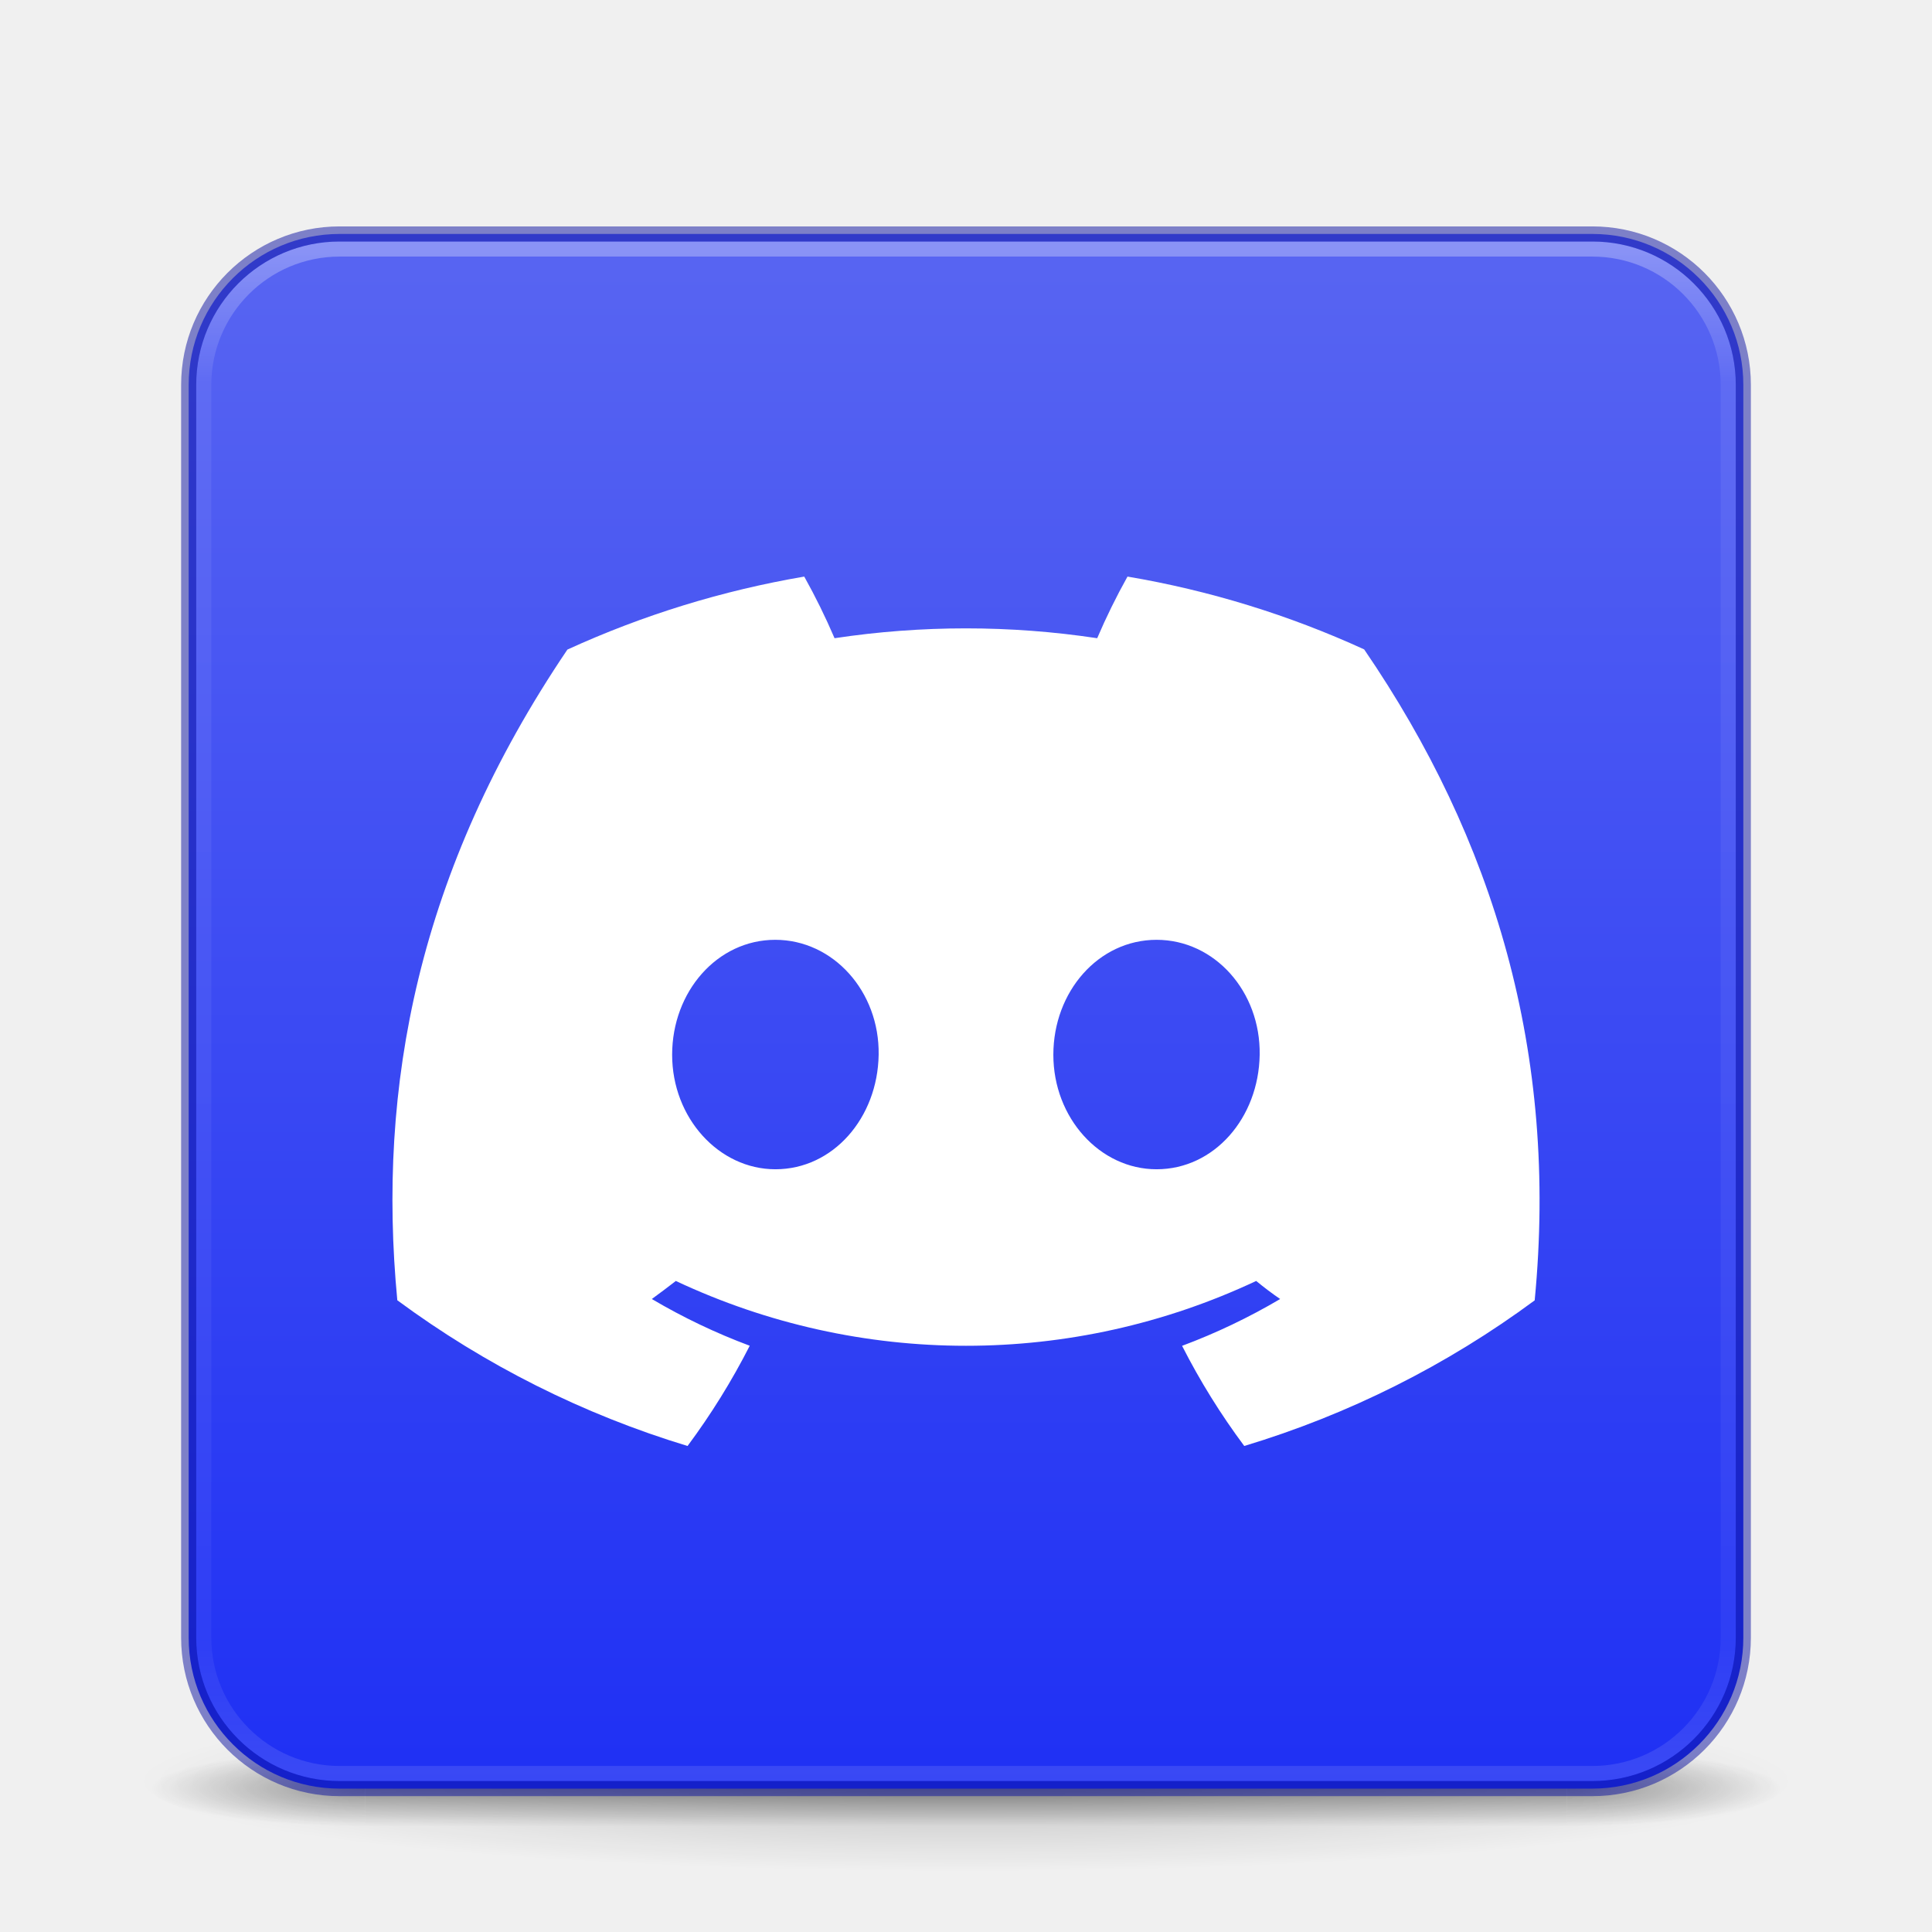
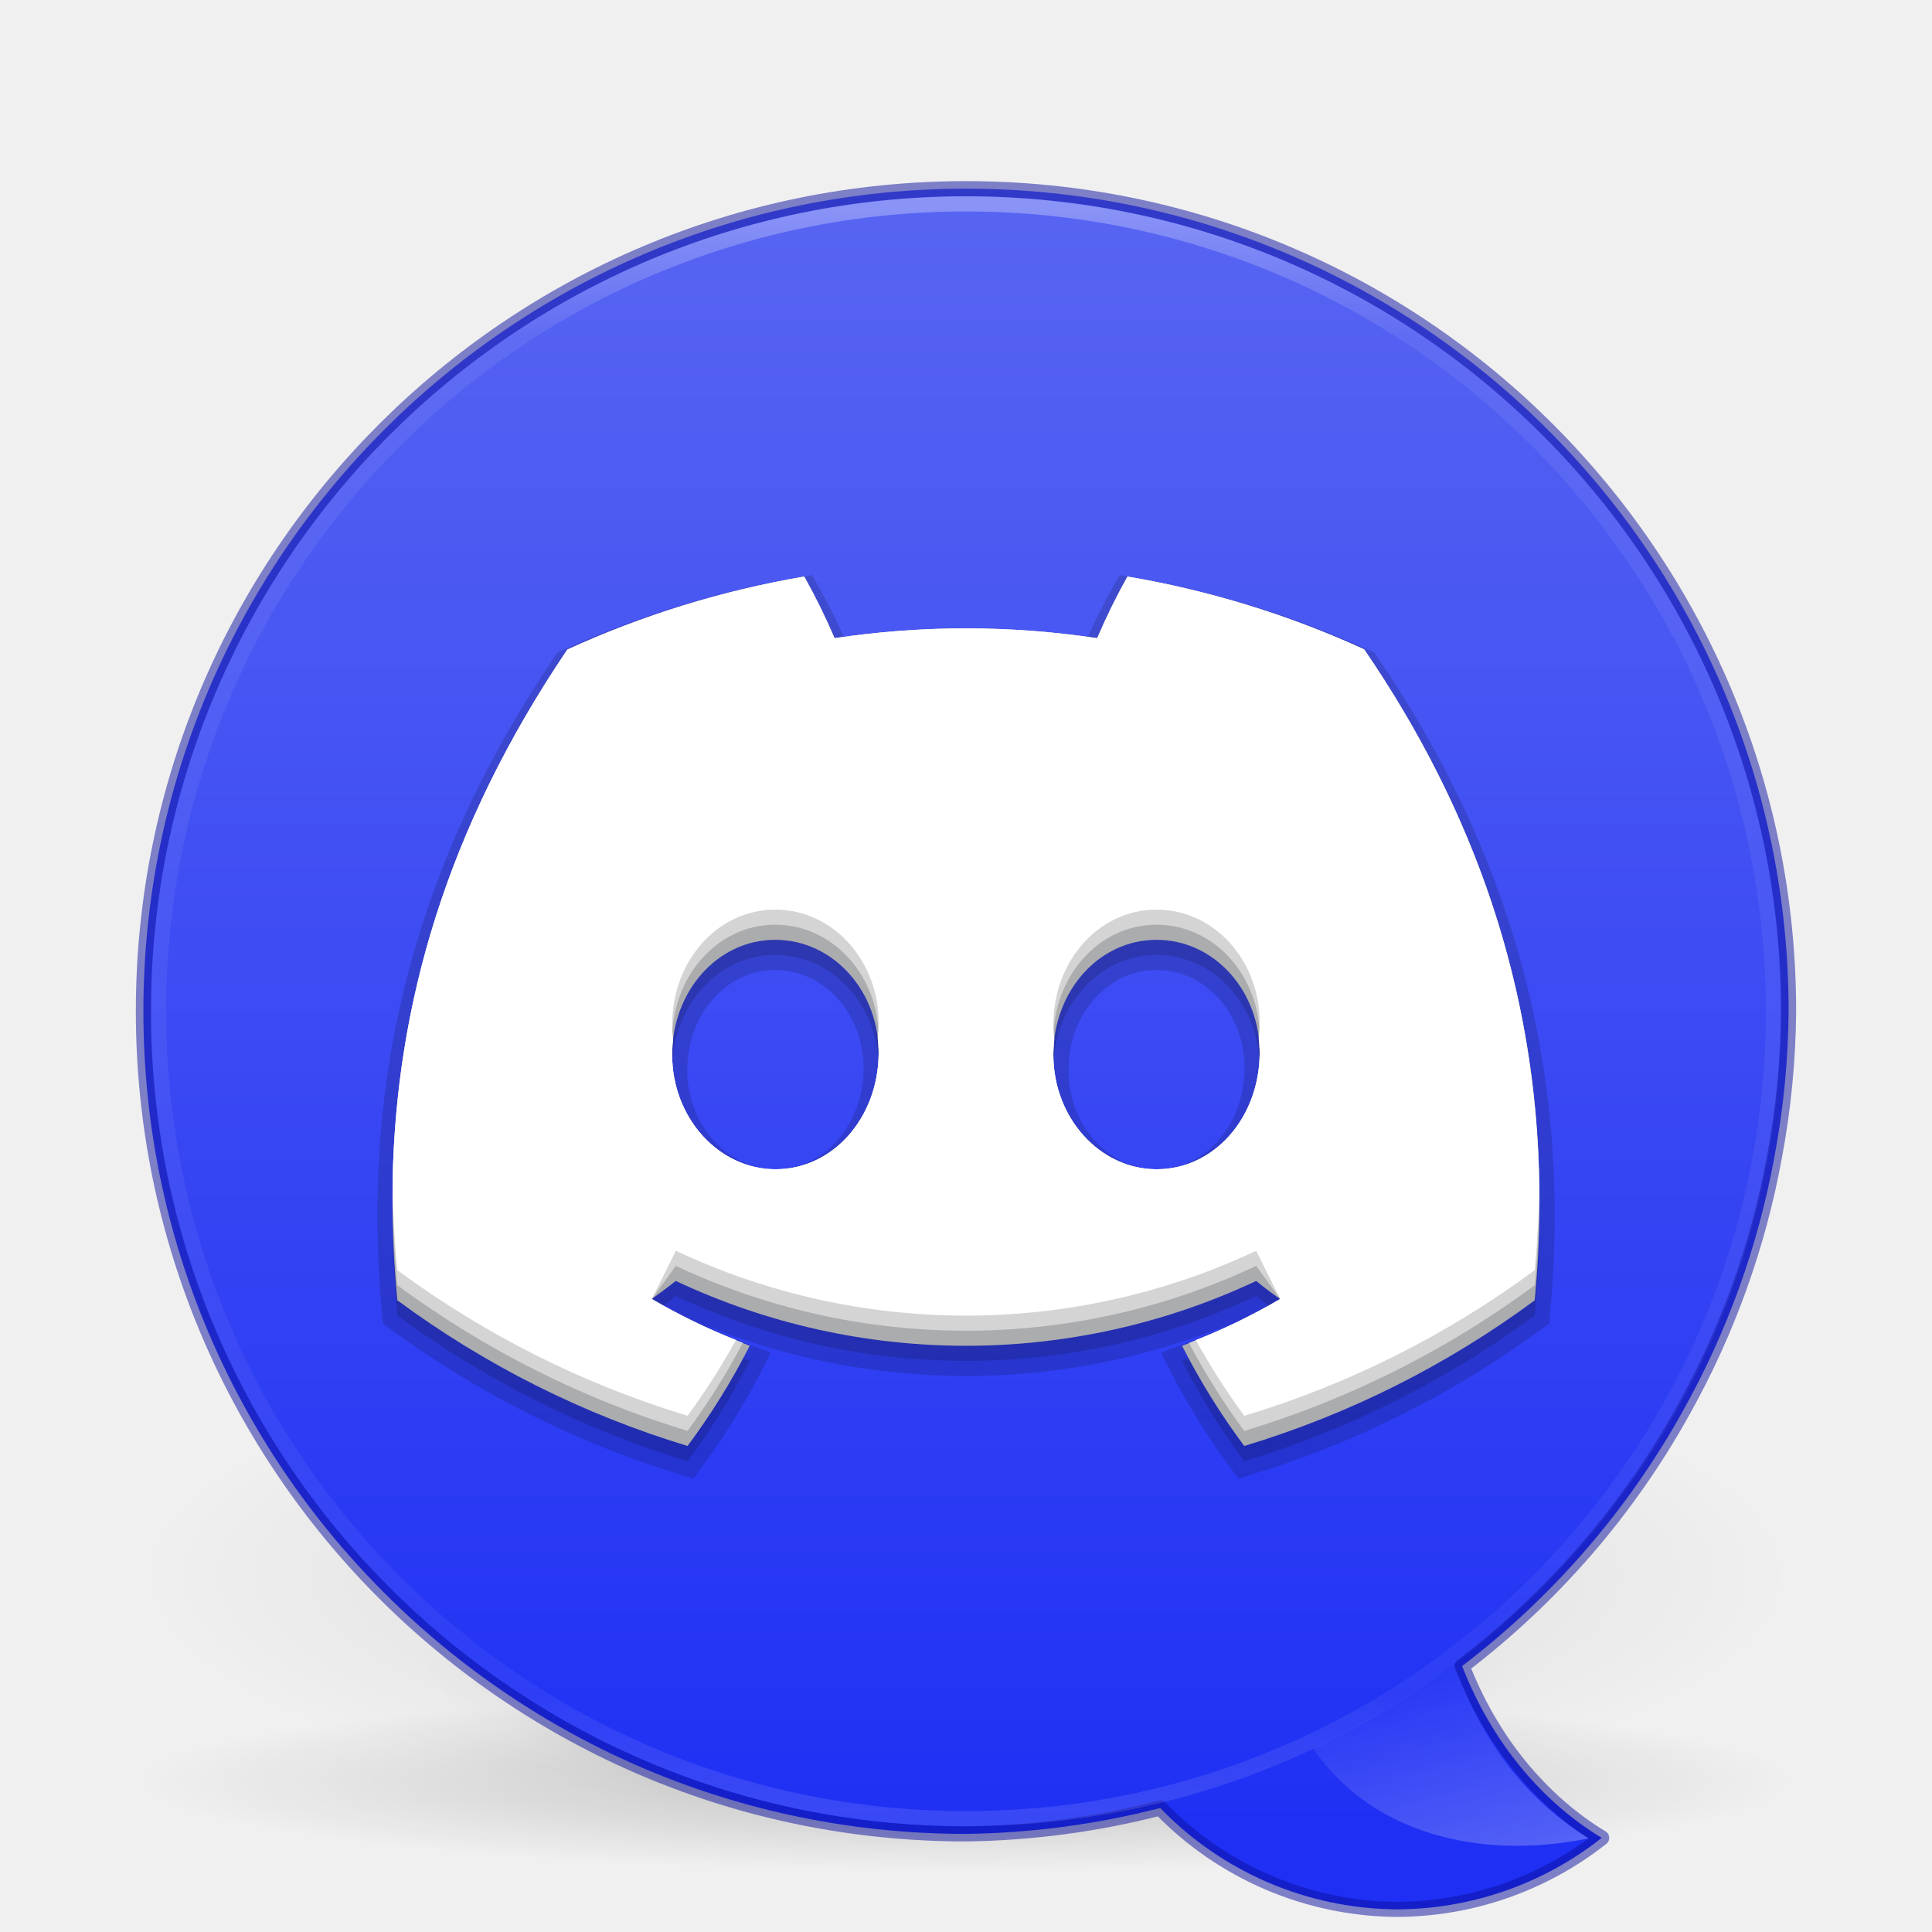
<svg xmlns="http://www.w3.org/2000/svg" xmlns:xlink="http://www.w3.org/1999/xlink" width="128" height="128" viewBox="0 0 128 128" fill="none" version="1.1" id="svg4" xml:space="preserve">
  <defs id="defs4">
-     <linearGradient id="linearGradient3688-166-749-654">
-       <stop offset="0" style="stop-color:#181818;stop-opacity:1" id="stop3088" />
-       <stop offset="1" style="stop-color:#181818;stop-opacity:0" id="stop3090" />
+     <linearGradient id="linearGradient29">
+       <stop style="stop-color:#ffffff;stop-opacity:1;" offset="0" id="stop29" />
+       <stop style="stop-color:#ffffff;stop-opacity:0;" offset="1" id="stop30" />
    </linearGradient>
-     <linearGradient id="linearGradient3702-501-757-795">
-       <stop offset="0" style="stop-color:#181818;stop-opacity:0" id="stop3100" />
-       <stop offset="0.5" style="stop-color:#181818;stop-opacity:1" id="stop3102" />
-       <stop offset="1" style="stop-color:#181818;stop-opacity:0" id="stop3104" />
+     <linearGradient id="linearGradient12">
+       <stop id="stop8" style="stop-color:#ffffff;stop-opacity:1" offset="0" />
+       <stop id="stop9" style="stop-color:#ffffff;stop-opacity:0.235" offset="0.08" />
+       <stop id="stop10" style="stop-color:#ffffff;stop-opacity:0.157" offset="0.92" />
+       <stop id="stop11" style="stop-color:#ffffff;stop-opacity:0.392" offset="1" />
    </linearGradient>
    <linearGradient id="linearGradient4113">
      <stop id="stop4115" style="stop-color:#000000;stop-opacity:1" offset="0" />
      <stop id="stop4117" style="stop-color:#000000;stop-opacity:0" offset="1" />
    </linearGradient>
    <linearGradient id="linearGradient2">
      <stop style="stop-color:#5865f2;stop-opacity:1;" offset="0" id="stop3-3" />
      <stop style="stop-color:#1f30f4;stop-opacity:1;" offset="1" id="stop4-5" />
    </linearGradient>
-     <linearGradient gradientTransform="matrix(2.72973,0,0,2.72973,-1.51351,1.486514)" gradientUnits="userSpaceOnUse" xlink:href="#linearGradient3924-776" id="linearGradient3159" y2="42.5" x2="24" y1="5.5" x1="24" />
-     <linearGradient id="linearGradient3924-776">
-       <stop offset="0" style="stop-color:#ffffff;stop-opacity:1" id="stop3124" />
-       <stop offset="0.088" style="stop-color:#ffffff;stop-opacity:0.235" id="stop3126" />
-       <stop offset="0.911" style="stop-color:#ffffff;stop-opacity:0.157" id="stop3128" />
-       <stop offset="1" style="stop-color:#ffffff;stop-opacity:0.392" id="stop3130" />
-     </linearGradient>
-     <radialGradient gradientTransform="matrix(2.003784,0,0,1.4,27.98813,-17.4)" gradientUnits="userSpaceOnUse" xlink:href="#linearGradient3688-166-749-654" id="radialGradient2455-1" fy="43.5" fx="4.993" r="2.5" cy="43.5" cx="4.993" />
-     <radialGradient gradientTransform="matrix(2.003784,0,0,1.4,-20.01187,-104.4)" gradientUnits="userSpaceOnUse" xlink:href="#linearGradient3688-166-749-654" id="radialGradient2457-5" fy="43.5" fx="4.993" r="2.5" cy="43.5" cx="4.993" />
-     <linearGradient gradientUnits="userSpaceOnUse" xlink:href="#linearGradient3702-501-757-795" id="linearGradient2459-7" y2="39.999" x2="25.058" y1="47.028" x1="25.058" />
    <radialGradient gradientTransform="matrix(1.556392,0,0,0.1697883,70.27036,102.1303)" gradientUnits="userSpaceOnUse" xlink:href="#linearGradient4113" id="radialGradient4377" fy="93.468" fx="-4.029" r="35.338" cy="93.468" cx="-4.029" />
    <style id="style1">.g{fill:#000;}.g,.h,.i{stroke-width:0px;}.h{fill:url(#e);}.i{fill:#fff;}</style>
-     <linearGradient xlink:href="#linearGradient2" id="linearGradient4" x1="66" y1="16" x2="66" y2="118.5" gradientUnits="userSpaceOnUse" />
    <style id="style1-6">.cls-1{fill:#fff;}</style>
+     <radialGradient xlink:href="#linearGradient4113" id="radialGradient4" gradientUnits="userSpaceOnUse" gradientTransform="matrix(0.3823536,7.5555777e-8,-1.8372241e-8,0.1115198,-5.925427,36.33585)" cx="99.189" cy="185.297" fx="99.189" fy="185.297" r="62.769" />
+     <radialGradient xlink:href="#linearGradient4113" id="radialGradient5" gradientUnits="userSpaceOnUse" gradientTransform="matrix(0.2549024,5.3967361e-8,-1.2248161e-8,0.07965545,6.716382,44.24067)" cx="99.189" cy="185.297" fx="99.189" fy="185.297" r="62.769" />
+     <style id="style1-9">.g{fill:#000;}.g,.h,.i{stroke-width:0px;}.h{fill:url(#e);}.i{fill:#fff;}</style>
+     <style id="style1-6-12">.cls-1{fill:#fff;}</style>
+     <style id="style1-67">.cls-1{fill:#fff;}</style>
+     <style id="style1-56">.g{fill:#000;}.g,.h,.i{stroke-width:0px;}.h{fill:url(#e);}.i{fill:#fff;}</style>
+     <style id="style1-7">.g{fill:#000;}.g,.h,.i{stroke-width:0px;}.h{fill:url(#e);}.i{fill:#fff;}</style>
+     <style id="style1-5">.g{fill:#000;}.g,.h,.i{stroke-width:0px;}.h{fill:url(#e);}.i{fill:#fff;}</style>
+     <style id="style1-3">.g{fill:#000;}.g,.h,.i{stroke-width:0px;}.h{fill:url(#e);}.i{fill:#fff;}</style>
+     <style id="style1-6-1">.cls-1{fill:#fff;}</style>
+     <style id="style1-2">.g{fill:#000;}.g,.h,.i{stroke-width:0px;}.h{fill:url(#e);}.i{fill:#fff;}</style>
+     <style id="style1-6-8">.cls-1{fill:#fff;}</style>
+     <linearGradient xlink:href="#linearGradient12" id="linearGradient8" x1="64" y1="14" x2="64" y2="120" gradientUnits="userSpaceOnUse" />
+     <linearGradient xlink:href="#linearGradient2" id="linearGradient26" x1="64" y1="13" x2="64" y2="120.99" gradientUnits="userSpaceOnUse" />
+     <linearGradient xlink:href="#linearGradient29" id="linearGradient30" x1="101.853" y1="126.126" x2="97.222" y2="108.933" gradientUnits="userSpaceOnUse" />
  </defs>
-   <path d="m 119,118 a 55,6 0 0 1 -110,0 55,6 0 1 1 110,0 z" id="path3041" style="color:#000000;display:inline;overflow:visible;visibility:visible;opacity:0.2;fill:url(#radialGradient4377);fill-opacity:1;fill-rule:nonzero;stroke:none;stroke-width:1;marker:none;enable-background:accumulate" />
-   <g transform="matrix(2.699999,0,0,0.5555561,-0.8,94.88888)" id="g2036" style="display:inline">
-     <g transform="matrix(1.052632,0,0,1.285713,-1.263158,-13.42854)" id="g3712" style="opacity:0.4">
-       <rect width="5" height="7" x="38" y="40" id="rect2801" style="fill:url(#radialGradient2455-1);fill-opacity:1;stroke:none" />
-       <rect width="5" height="7" x="-10" y="-47" transform="scale(-1)" id="rect3696" style="fill:url(#radialGradient2457-5);fill-opacity:1;stroke:none" />
-       <rect width="28" height="7" x="10" y="40" id="rect3700" style="fill:url(#linearGradient2459-7);fill-opacity:1;stroke:none" />
-     </g>
+   <path d="m 119,118 c 0,3.314 -24.624,6 -55,6 -30.376,0 -55,-2.686 -55,-6 0,-3.314 24.624,-6 55,-6 30.376,0 55,2.686 55,6 z" id="path3041" style="color:#000000;display:inline;overflow:visible;visibility:visible;opacity:0.2;fill:url(#radialGradient4377);fill-opacity:1;fill-rule:nonzero;stroke:none;stroke-width:1;marker:none;enable-background:accumulate" />
+   <g id="g4" transform="matrix(2.269067,0,0,2.305074,-8.61012,-27.05439)" style="opacity:0.5;stroke-width:0.437">
+     <path d="m 56,57.002 a 24,6.999 0 1 1 -48,0 24,6.999 0 1 1 48,0 z" id="path3" style="opacity:0.2;fill:url(#radialGradient4);fill-opacity:1;stroke:none;stroke-width:0.437" />
+     <path style="opacity:0.4;fill:url(#radialGradient5);fill-opacity:1;stroke:none;stroke-width:0.437" id="path4" d="m 48,59.002 a 16,4.999 0 1 1 -32,0 16,4.999 0 1 1 32,0 z" />
  </g>
-   <rect width="103" height="103" rx="10" ry="10" x="12.5" y="15.5" id="rect5505-21-3" style="color:#000000;display:inline;overflow:visible;visibility:visible;fill:url(#linearGradient4);fill-rule:nonzero;stroke:none;stroke-width:1;marker:none;enable-background:accumulate" />
-   <rect width="101" height="101" rx="9" ry="9" x="13.5" y="16.5" id="rect6741-7" style="opacity:0.3;fill:none;stroke:url(#linearGradient3159);stroke-width:1;stroke-linecap:round;stroke-linejoin:round;stroke-miterlimit:4;stroke-dasharray:none;stroke-dashoffset:0;stroke-opacity:1" />
-   <rect width="103" height="103" rx="10" ry="10" x="12.5" y="15.5" id="rect5505-21-6" style="color:#000000;display:inline;overflow:visible;visibility:visible;opacity:0.5;fill:none;stroke:#0a0f9f;stroke-width:1;stroke-linecap:round;stroke-linejoin:round;stroke-miterlimit:4;stroke-dasharray:none;stroke-dashoffset:0;stroke-opacity:1;marker:none;enable-background:accumulate" />
-   <path class="cls-1" d="m 90.379,43.024 a 62.855,62.855 0 0 0 -15.679,-4.824 43.075,43.075 0 0 0 -2.008,4.083 58.39,58.39 0 0 0 -17.401,0 43.26,43.26 0 0 0 -2.008,-4.083 63.297,63.297 0 0 0 -15.691,4.836 C 27.668,57.717 24.978,72.033 26.323,86.146 v 0 a 63.202,63.202 0 0 0 19.23,9.654 46.446,46.446 0 0 0 4.119,-6.641 40.899,40.899 0 0 1 -6.486,-3.096 c 0.544,-0.395 1.076,-0.801 1.59,-1.196 a 45.173,45.173 0 0 0 38.448,0 c 0.52,0.424 1.052,0.831 1.59,1.196 a 41.054,41.054 0 0 1 -6.498,3.102 46.028,46.028 0 0 0 4.119,6.635 62.915,62.915 0 0 0 19.242,-9.648 v 0 C 103.255,69.786 98.981,55.601 90.379,43.024 Z M 51.375,77.467 c -3.748,0 -6.844,-3.401 -6.844,-7.586 0,-4.184 2.989,-7.616 6.832,-7.616 3.844,0 6.916,3.431 6.85,7.616 -0.066,4.184 -3.019,7.586 -6.838,7.586 z m 25.25,0 c -3.754,0 -6.838,-3.401 -6.838,-7.586 0,-4.184 2.989,-7.616 6.838,-7.616 3.85,0 6.898,3.431 6.832,7.616 -0.066,4.184 -3.013,7.586 -6.832,7.586 z" id="path1" style="stroke-width:0.598" />
+   <path d="M 64,12.5 C 33.9,12.5 9.5,36.9 9.5,67 c 0,30.1 24.4,54.5 54.5,54.5 4.342,-0.057 8.662,-0.633 12.867,-1.715 4.1,4.244 9.732,6.664 15.633,6.715 4.942,-0.004 9.739,-1.673 13.617,-4.736 -4.086,-2.473 -7.344,-6.483 -9.248,-11.385 5.997,-4.567 10.982,-10.328 14.639,-16.92 2.93,-5.236 4.975,-10.92 6.053,-16.822 C 118.159,73.459 118.473,70.234 118.5,67 118.5,36.9 94.1,12.5 64,12.5 Z" style="opacity:1;fill:url(#linearGradient26);stroke:#0a0f9f;stroke-width:1;stroke-linejoin:round;stroke-dasharray:none;stroke-opacity:0.5" id="path19" />
+   <path class="cls-1" d="m 90.379,44.024 a 62.855,62.855 0 0 0 -15.679,-4.824 43.075,43.075 0 0 0 -2.008,4.083 58.39,58.39 0 0 0 -17.401,0 43.26,43.26 0 0 0 -2.008,-4.083 63.297,63.297 0 0 0 -15.691,4.836 C 27.668,58.717 24.978,73.033 26.323,87.146 v 0 a 63.202,63.202 0 0 0 19.23,9.654 46.446,46.446 0 0 0 4.119,-6.641 40.899,40.899 0 0 1 -6.486,-3.096 c 0.544,-0.395 1.076,-0.801 1.59,-1.196 a 45.173,45.173 0 0 0 38.448,0 c 0.52,0.424 1.052,0.831 1.59,1.196 a 41.054,41.054 0 0 1 -6.498,3.102 46.028,46.028 0 0 0 4.119,6.635 62.915,62.915 0 0 0 19.242,-9.648 v 0 C 103.255,70.786 98.981,56.601 90.379,44.024 Z M 51.375,78.467 c -3.748,0 -6.844,-3.401 -6.844,-7.586 0,-4.184 2.989,-7.616 6.832,-7.616 3.844,0 6.916,3.431 6.85,7.616 -0.066,4.184 -3.019,7.586 -6.838,7.586 z m 25.25,0 c -3.754,0 -6.838,-3.401 -6.838,-7.586 0,-4.184 2.989,-7.616 6.838,-7.616 3.85,0 6.898,3.431 6.832,7.616 -0.066,4.184 -3.013,7.586 -6.832,7.586 z" id="path15" style="opacity:0.15;fill:#000000;fill-opacity:1;stroke:#000000;stroke-width:2;stroke-dasharray:none;stroke-opacity:1" />
+   <path class="cls-1" d="m 90.379,44.024 a 62.855,62.855 0 0 0 -15.679,-4.824 43.075,43.075 0 0 0 -2.008,4.083 58.39,58.39 0 0 0 -17.401,0 43.26,43.26 0 0 0 -2.008,-4.083 63.297,63.297 0 0 0 -15.691,4.836 C 27.668,58.717 24.978,73.033 26.323,87.146 v 0 a 63.202,63.202 0 0 0 19.23,9.654 46.446,46.446 0 0 0 4.119,-6.641 40.899,40.899 0 0 1 -6.486,-3.096 c 0.544,-0.395 1.076,-0.801 1.59,-1.196 a 45.173,45.173 0 0 0 38.448,0 c 0.52,0.424 1.052,0.831 1.59,1.196 a 41.054,41.054 0 0 1 -6.498,3.102 46.028,46.028 0 0 0 4.119,6.635 62.915,62.915 0 0 0 19.242,-9.648 v 0 C 103.255,70.786 98.981,56.601 90.379,44.024 Z M 51.375,78.467 c -3.748,0 -6.844,-3.401 -6.844,-7.586 0,-4.184 2.989,-7.616 6.832,-7.616 3.844,0 6.916,3.431 6.85,7.616 -0.066,4.184 -3.019,7.586 -6.838,7.586 z m 25.25,0 c -3.754,0 -6.838,-3.401 -6.838,-7.586 0,-4.184 2.989,-7.616 6.838,-7.616 3.85,0 6.898,3.431 6.832,7.616 -0.066,4.184 -3.013,7.586 -6.832,7.586 z" id="path14" style="opacity:0.15;fill:#000000;fill-opacity:1;stroke:none;stroke-width:0.598" />
+   <path class="cls-1" d="m 90.379,43.024 a 62.855,62.855 0 0 0 -15.679,-4.824 43.075,43.075 0 0 0 -2.008,4.083 58.39,58.39 0 0 0 -17.401,0 43.26,43.26 0 0 0 -2.008,-4.083 63.297,63.297 0 0 0 -15.691,4.836 C 27.668,57.717 24.978,72.033 26.323,86.146 v 0 a 63.202,63.202 0 0 0 19.23,9.654 46.446,46.446 0 0 0 4.119,-6.641 40.899,40.899 0 0 1 -6.486,-3.096 c 0.544,-0.395 1.076,-0.801 1.59,-1.196 a 45.173,45.173 0 0 0 38.448,0 c 0.52,0.424 1.052,0.831 1.59,1.196 a 41.054,41.054 0 0 1 -6.498,3.102 46.028,46.028 0 0 0 4.119,6.635 62.915,62.915 0 0 0 19.242,-9.648 v 0 C 103.255,69.786 98.981,55.601 90.379,43.024 Z M 51.375,77.467 c -3.748,0 -6.844,-3.401 -6.844,-7.586 0,-4.184 2.989,-7.616 6.832,-7.616 3.844,0 6.916,3.431 6.85,7.616 -0.066,4.184 -3.019,7.586 -6.838,7.586 z m 25.25,0 c -3.754,0 -6.838,-3.401 -6.838,-7.586 0,-4.184 2.989,-7.616 6.838,-7.616 3.85,0 6.898,3.431 6.832,7.616 -0.066,4.184 -3.013,7.586 -6.832,7.586 z" id="path1" style="fill:#abacae;stroke-width:0.598" />
+   <path id="circle6" d="m 64,13.51 c 29.554,0 53.49,23.937 53.49,53.49 0,29.554 -23.937,53.49 -53.49,53.49 C 34.446,120.49 10.51,96.554 10.51,67 10.51,37.446 34.446,13.51 64,13.51 Z" style="opacity:0.3;fill:none;fill-opacity:1;stroke:url(#linearGradient8);stroke-linejoin:round;stroke-opacity:1" />
+   <path id="path12" style="fill:#d4d4d4;stroke-width:0.598" class="cls-1" d="M 53.281,38.199 C 47.863,39.123 42.588,40.749 37.59,43.035 29.527,54.964 26.242,66.652 26.014,78.186 c -0.003,0.553 -0.011,1.106 0,1.658 0.036,1.771 0.14,3.539 0.309,5.303 5.811,4.294 12.316,7.559 19.23,9.654 1.364,-1.852 2.589,-3.803 3.664,-5.836 -2.086,-0.801 -4.104,-1.772 -6.031,-2.902 l 1.59,-2.195 c 12.177,5.727 26.272,5.727 38.449,0 l 1.59,2.195 c -1.932,1.133 -3.953,2.107 -6.043,2.91 1.074,2.031 2.299,3.98 3.664,5.828 6.921,-2.087 13.43,-5.351 19.242,-9.648 0.187,-1.94 0.285,-3.848 0.311,-5.729 -0.023,-13.566 -4.209,-25.58 -11.609,-36.4 -4.993,-2.286 -10.265,-3.908 -15.68,-4.824 -0.741,1.325 -1.411,2.688 -2.008,4.084 -5.768,-0.869 -11.633,-0.869 -17.4,0 -0.598,-1.396 -1.269,-2.759 -2.01,-4.084 z m -1.918,23.066 c 3.844,0 6.915,3.431 6.85,7.615 -0.002,0.116 -0.013,0.229 -0.02,0.344 0.014,0.217 0.023,0.435 0.02,0.656 -0.066,4.184 -3.018,7.586 -6.838,7.586 -3.748,0 -6.844,-3.402 -6.844,-7.586 0,-0.173 0.011,-0.343 0.021,-0.514 -0.009,-0.161 -0.021,-0.322 -0.021,-0.486 0,-4.184 2.988,-7.615 6.832,-7.615 z m 25.262,0 c 3.85,0 6.898,3.431 6.832,7.615 -0.002,0.116 -0.013,0.229 -0.02,0.344 0.014,0.217 0.023,0.435 0.02,0.656 -0.066,4.184 -3.012,7.586 -6.832,7.586 -3.754,0 -6.838,-3.402 -6.838,-7.586 0,-0.173 0.011,-0.343 0.021,-0.514 -0.009,-0.161 -0.021,-0.322 -0.021,-0.486 0,-4.184 2.988,-7.615 6.838,-7.615 z" />
+   <path id="path13" style="stroke-width:0.598" class="cls-1" d="M 53.281,38.199 C 47.863,39.123 42.588,40.749 37.59,43.035 29.527,54.964 26.242,66.652 26.014,78.186 c 0.002,0.219 -0.004,0.439 0,0.658 0.036,1.771 0.14,3.539 0.309,5.303 5.811,4.294 12.316,7.559 19.23,9.654 1.176,-1.605 2.248,-3.285 3.209,-5.027 -1.925,-0.761 -3.789,-1.668 -5.576,-2.711 l 1.59,-3.195 c 12.177,5.727 26.272,5.727 38.449,0 l 1.59,3.195 c -1.792,1.046 -3.661,1.954 -5.59,2.717 0.961,1.741 2.033,3.419 3.211,5.021 6.921,-2.087 13.43,-5.351 19.242,-9.648 0.177,-1.836 0.269,-3.64 0.301,-5.422 C 101.816,65.449 97.653,53.658 90.379,43.023 85.386,40.737 80.114,39.115 74.699,38.199 c -0.741,1.325 -1.411,2.688 -2.008,4.084 -5.768,-0.869 -11.633,-0.869 -17.4,0 -0.598,-1.396 -1.269,-2.759 -2.01,-4.084 z m -1.918,22.066 c 3.844,0 6.915,3.431 6.85,7.615 -0.005,0.306 -0.03,0.606 -0.064,0.902 0.042,0.36 0.07,0.724 0.064,1.098 -0.066,4.184 -3.018,7.586 -6.838,7.586 -3.748,0 -6.844,-3.402 -6.844,-7.586 0,-0.344 0.025,-0.68 0.064,-1.012 -0.039,-0.324 -0.064,-0.653 -0.064,-0.988 0,-4.184 2.988,-7.615 6.832,-7.615 z m 25.262,0 c 3.85,0 6.898,3.431 6.832,7.615 -0.005,0.306 -0.03,0.606 -0.064,0.902 0.042,0.36 0.07,0.724 0.064,1.098 -0.066,4.184 -3.012,7.586 -6.832,7.586 -3.754,0 -6.838,-3.402 -6.838,-7.586 0,-0.343 0.025,-0.678 0.064,-1.01 -0.039,-0.325 -0.064,-0.654 -0.064,-0.99 0,-4.184 2.988,-7.615 6.838,-7.615 z" />
+   <path style="opacity:0.3;fill:url(#linearGradient30);fill-opacity:1;stroke:none;stroke-width:1;stroke-linejoin:round;stroke-dasharray:none;stroke-opacity:0.5" d="m 105.25,121.797 c -7.253,1.476 -14.387,-0.33 -18.258,-5.953 3.423,-1.65 6.548,-3.529 9.374,-5.636 1.722,5.102 4.684,8.965 8.885,11.589 z" id="path29" />
</svg>
